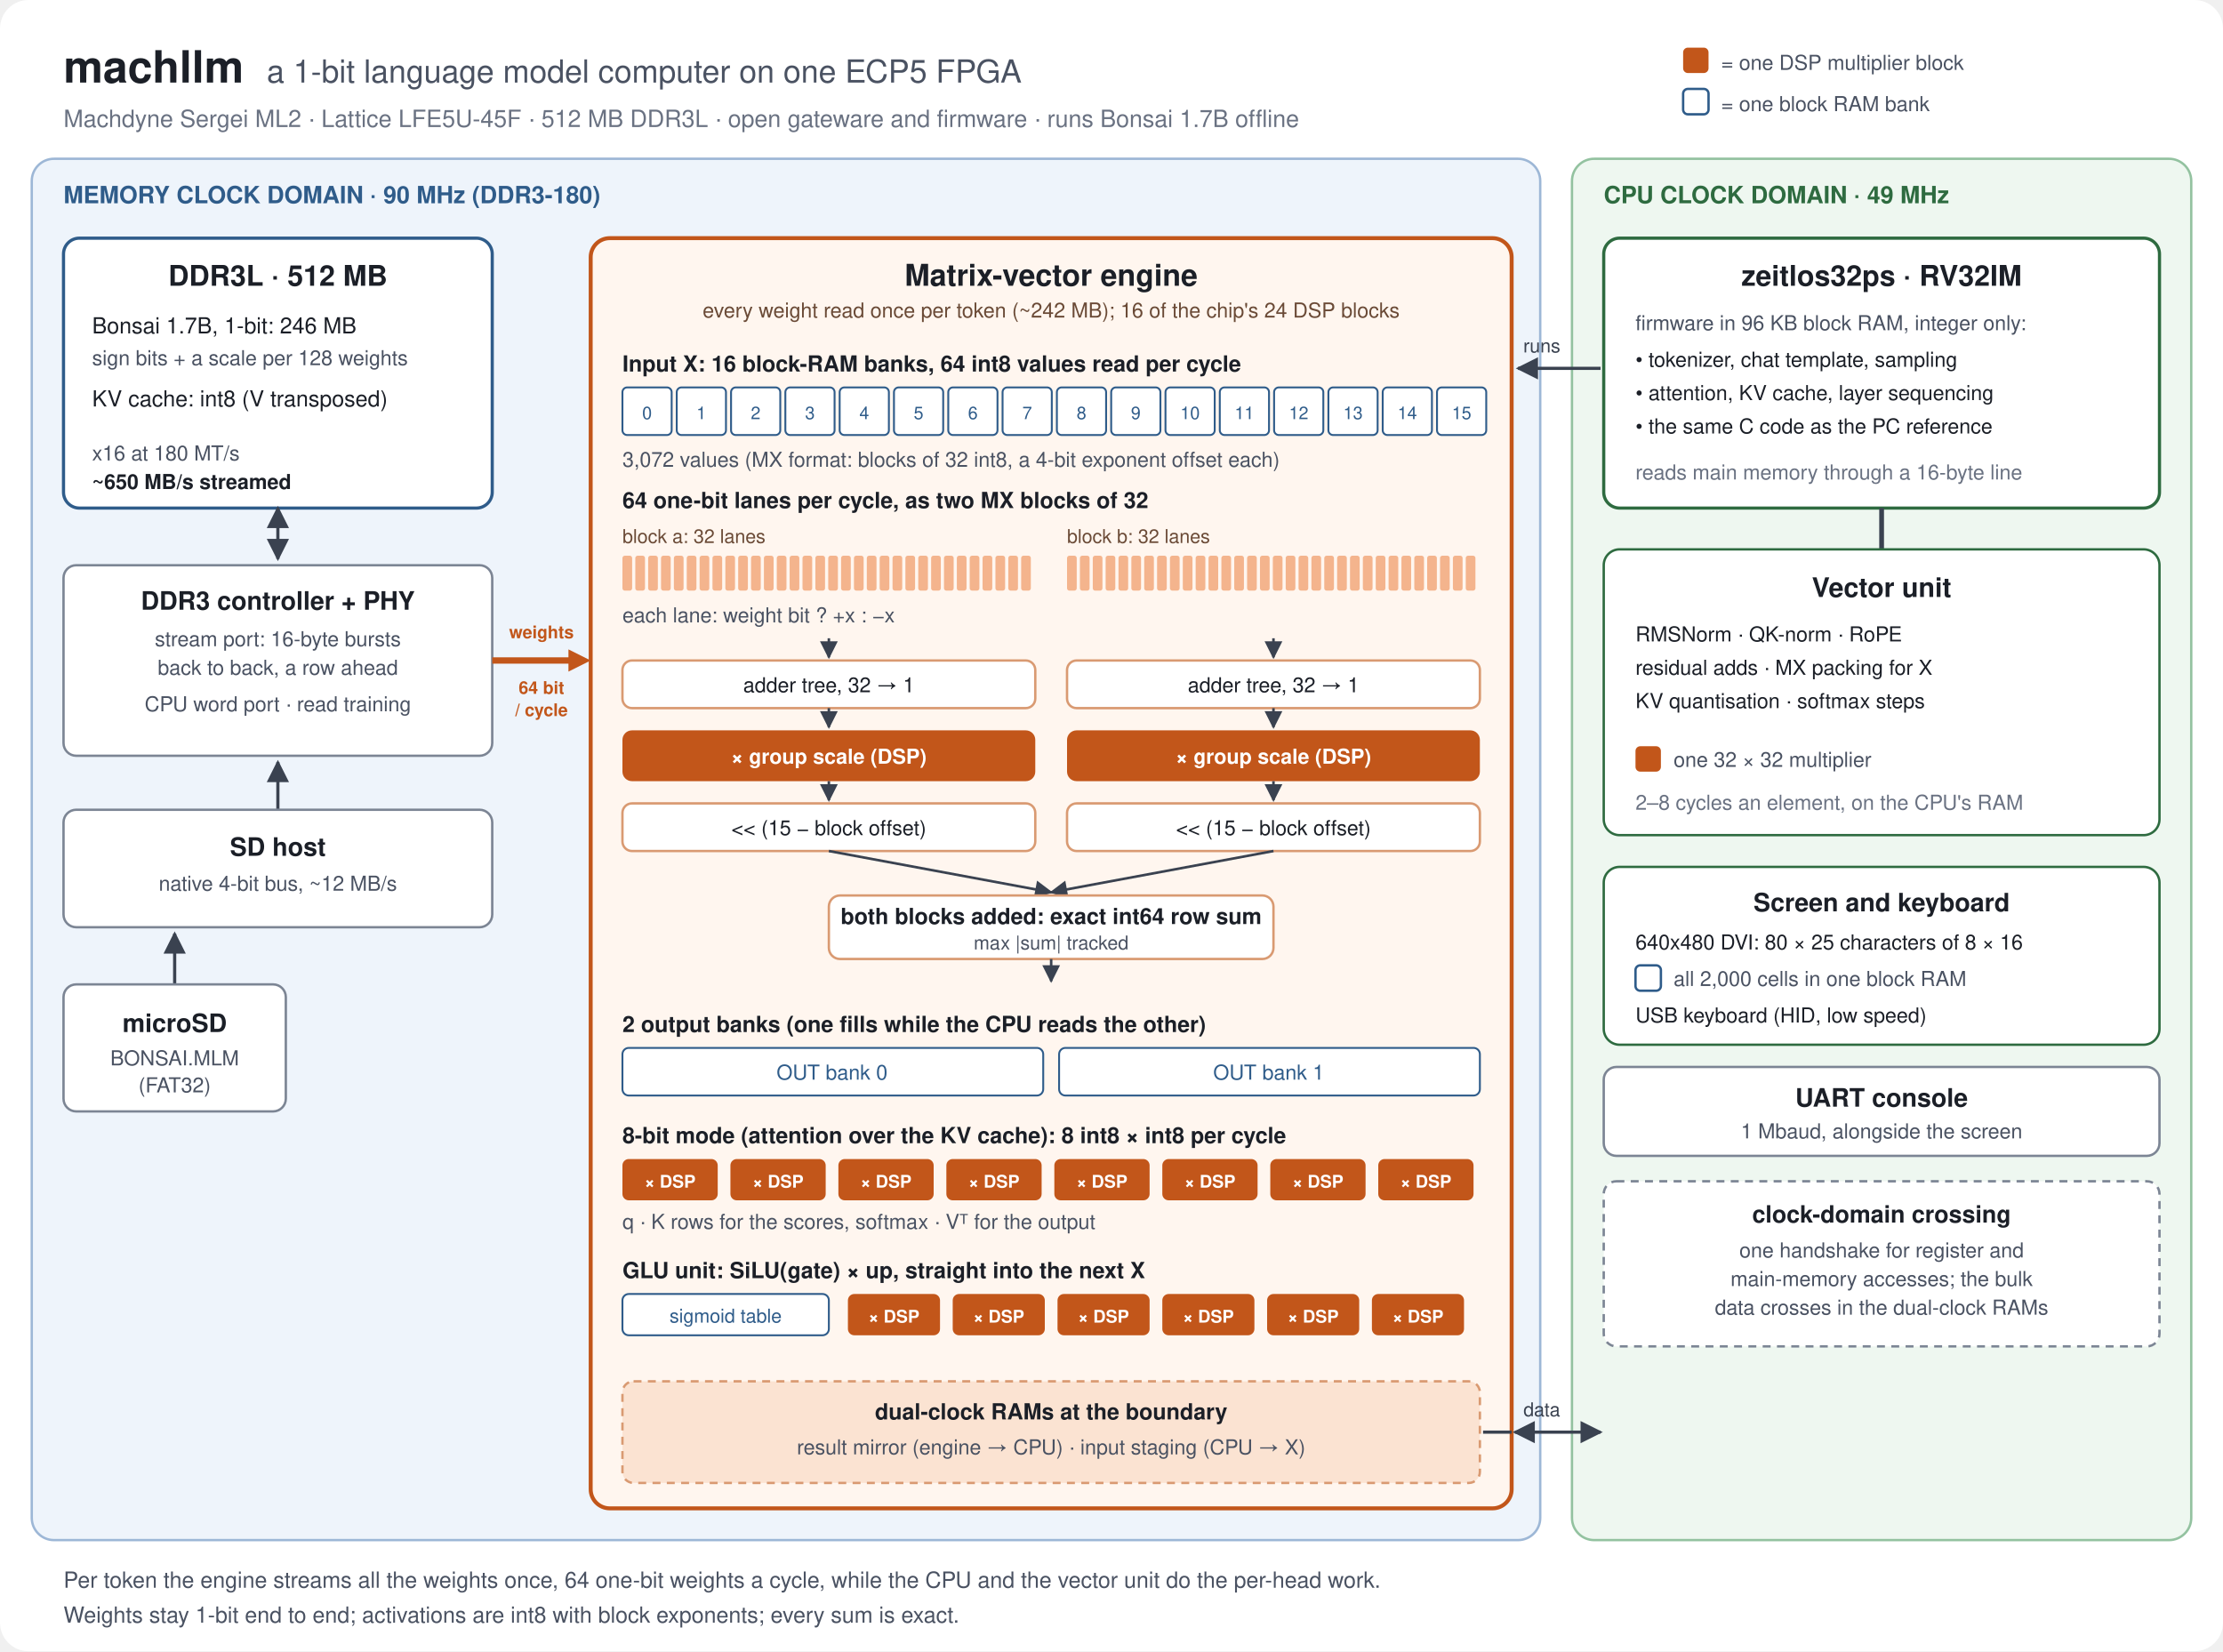
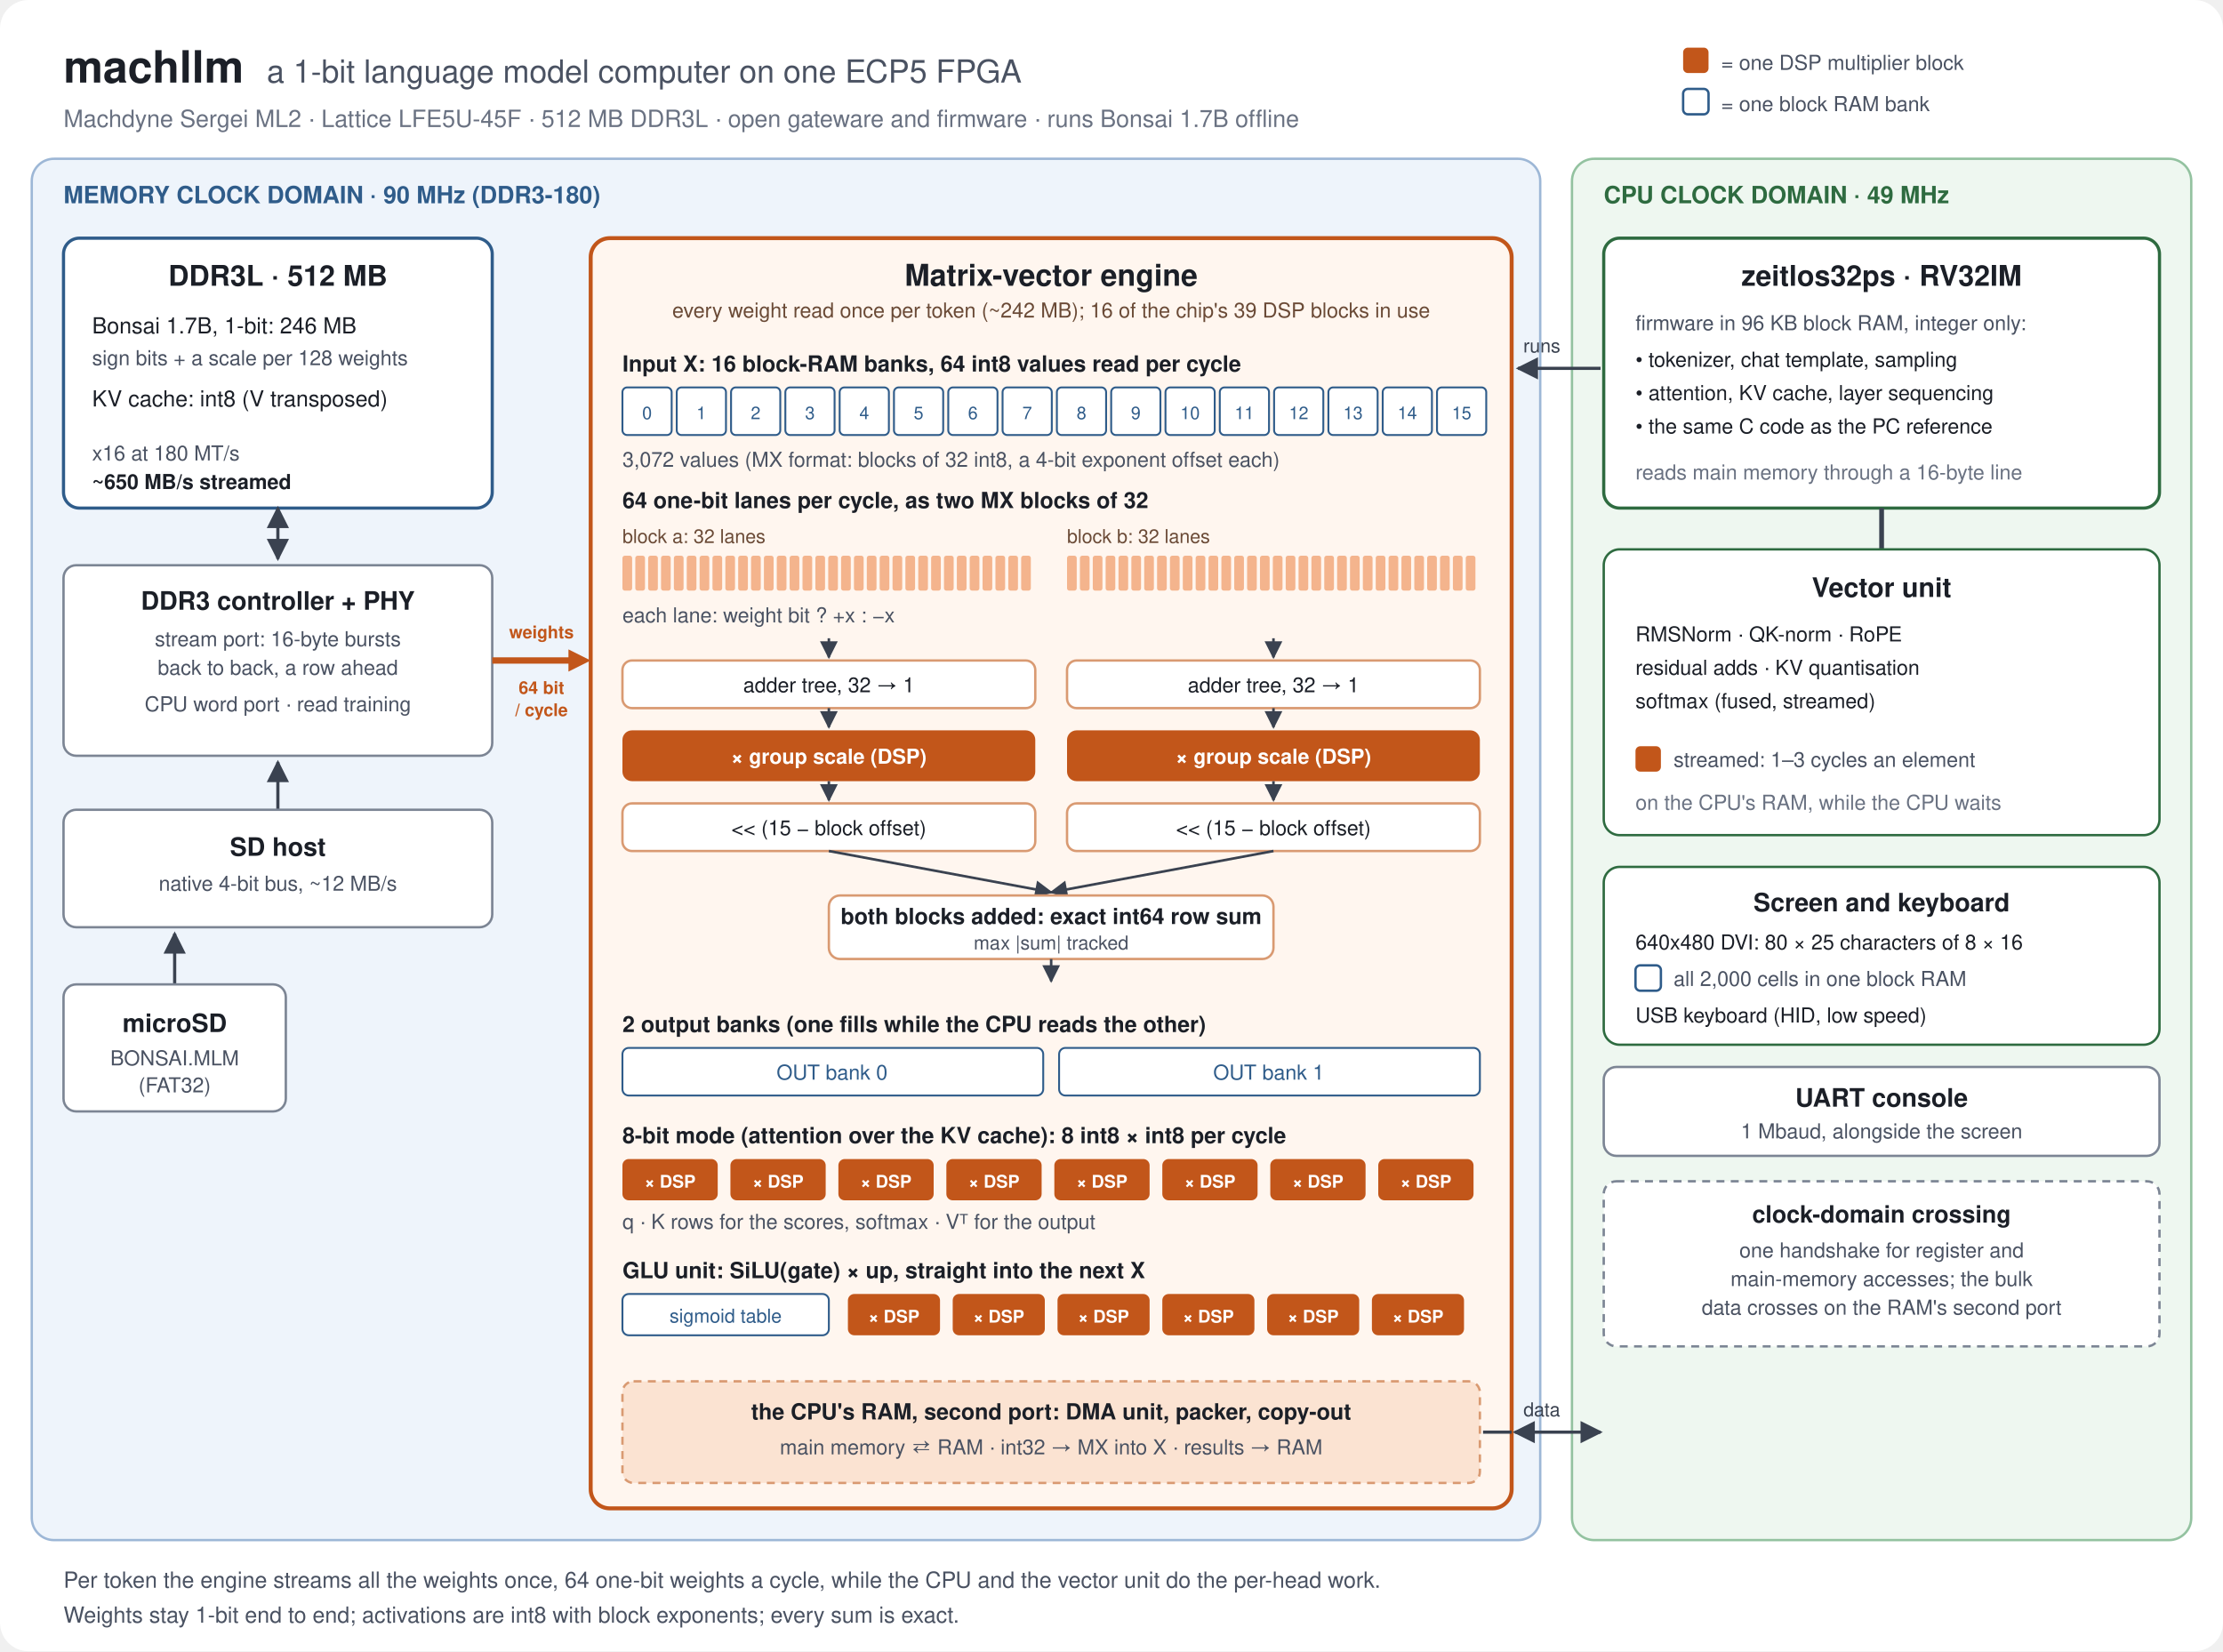
<svg xmlns="http://www.w3.org/2000/svg" viewBox="0 0 1400 1040" width="1400" height="1040" font-family="-apple-system, 'Segoe UI', Helvetica, Arial, sans-serif">
  <defs>
    <marker id="ah" viewBox="0 0 10 10" refX="9" refY="5" markerWidth="7" markerHeight="7" orient="auto-start-reverse">
      <path d="M0,0 L10,5 L0,10 z" fill="#3a4250" />
    </marker>
  </defs>
  <rect x="0" y="0" width="1400" height="1040" rx="18" fill="#ffffff" stroke="none" stroke-width="1.5" />
  <text x="40" y="52" font-size="28" fill="#1b1f27" text-anchor="start" font-weight="700">machllm</text>
  <text x="168" y="52" font-size="20" fill="#4a5262" text-anchor="start">a 1-bit language model computer on one ECP5 FPGA</text>
  <text x="40" y="80" font-size="15" fill="#6a7282" text-anchor="start">Machdyne Sergei ML2 · Lattice LFE5U-45F · 512 MB DDR3L · open gateware and firmware · runs Bonsai 1.7B offline</text>
  <rect x="1060" y="30" width="16" height="16" rx="3" fill="#c2561a" stroke="none" stroke-width="1.5" />
  <text x="1084" y="44" font-size="13" fill="#4a5262" text-anchor="start">= one DSP multiplier block</text>
  <rect x="1060" y="56" width="16" height="16" rx="3" fill="#ffffff" stroke="#2f5c8a" stroke-width="1.5" />
  <text x="1084" y="70" font-size="13" fill="#4a5262" text-anchor="start">= one block RAM bank</text>
  <rect x="20" y="100" width="950" height="870" rx="14" fill="#eef4fb" stroke="#9db7d6" stroke-width="1.5" />
  <text x="40" y="128" font-size="15" fill="#2f5c8a" text-anchor="start" font-weight="700">MEMORY CLOCK DOMAIN · 90 MHz (DDR3-180)</text>
  <rect x="40" y="150" width="270" height="170" rx="10" fill="#fff" stroke="#2f5c8a" stroke-width="2" />
  <text x="175" y="180" font-size="18" fill="#1b1f27" text-anchor="middle" font-weight="700">DDR3L · 512 MB</text>
  <text x="58" y="210" font-size="14" fill="#1b1f27" text-anchor="start">Bonsai 1.7B, 1-bit: 246 MB</text>
  <text x="58" y="230" font-size="13" fill="#4a5262" text-anchor="start">sign bits + a scale per 128 weights</text>
  <text x="58" y="256" font-size="14" fill="#1b1f27" text-anchor="start">KV cache: int8 (V transposed)</text>
  <text x="58" y="290" font-size="13" fill="#4a5262" text-anchor="start">x16 at 180 MT/s</text>
  <text x="58" y="308" font-size="13" fill="#1b1f27" text-anchor="start" font-weight="700">~650 MB/s streamed</text>
  <line x1="175" y1="320" x2="175" y2="352" stroke="#3a4250" stroke-width="2" marker-end="url(#ah)" marker-start="url(#ah)" />
  <rect x="40" y="356" width="270" height="120" rx="8" fill="#fff" stroke="#7c8594" stroke-width="1.5" />
  <text x="175" y="384" font-size="16" fill="#1b1f27" text-anchor="middle" font-weight="700">DDR3 controller + PHY</text>
  <text x="175" y="407" font-size="13" fill="#4a5262" text-anchor="middle">stream port: 16-byte bursts</text>
  <text x="175" y="425" font-size="13" fill="#4a5262" text-anchor="middle">back to back, a row ahead</text>
  <text x="175" y="448" font-size="13" fill="#4a5262" text-anchor="middle">CPU word port · read training</text>
  <line x1="175" y1="510" x2="175" y2="480" stroke="#3a4250" stroke-width="2" marker-end="url(#ah)" />
  <rect x="40" y="510" width="270" height="74" rx="8" fill="#fff" stroke="#7c8594" stroke-width="1.5" />
  <text x="175" y="539" font-size="16" fill="#1b1f27" text-anchor="middle" font-weight="700">SD host</text>
  <text x="175" y="561" font-size="13" fill="#4a5262" text-anchor="middle">native 4-bit bus, ~12 MB/s</text>
  <line x1="110" y1="620" x2="110" y2="588" stroke="#3a4250" stroke-width="2" marker-end="url(#ah)" />
  <rect x="40" y="620" width="140" height="80" rx="8" fill="#fff" stroke="#7c8594" stroke-width="1.5" />
  <text x="110" y="650" font-size="16" fill="#1b1f27" text-anchor="middle" font-weight="700">microSD</text>
  <text x="110" y="671" font-size="13" fill="#4a5262" text-anchor="middle">BONSAI.MLM</text>
  <text x="110" y="688" font-size="13" fill="#4a5262" text-anchor="middle">(FAT32)</text>
  <line x1="310" y1="416" x2="360" y2="416" stroke="#c2561a" stroke-width="4" />
  <polygon points="358,409 372,416 358,423" fill="#c2561a" />
  <text x="341" y="402" font-size="11" fill="#c2561a" text-anchor="middle" font-weight="700">weights</text>
  <text x="341" y="437" font-size="11" fill="#c2561a" text-anchor="middle" font-weight="700">64 bit</text>
  <text x="341" y="451" font-size="11" fill="#c2561a" text-anchor="middle" font-weight="700">/ cycle</text>
  <rect x="372" y="150" width="580" height="800" rx="12" fill="#fff6ef" stroke="#c2561a" stroke-width="2.5" />
  <text x="662.0" y="180" font-size="19" fill="#1b1f27" text-anchor="middle" font-weight="700">Matrix-vector engine</text>
-   <text x="662.0" y="200" font-size="13" fill="#6a4a36" text-anchor="middle">every weight read once per token (~242 MB); 16 of the chip's 24 DSP blocks</text>
+   <text x="662.0" y="200" font-size="13" fill="#6a4a36" text-anchor="middle">every weight read once per token (~242 MB); 16 of the chip's 39 DSP blocks in use</text>
  <text x="392" y="234" font-size="14" fill="#1b1f27" text-anchor="start" font-weight="700">Input X: 16 block-RAM banks, 64 int8 values read per cycle</text>
  <rect x="392.0" y="244" width="31" height="30" rx="3" fill="#ffffff" stroke="#2f5c8a" stroke-width="1.2" />
  <text x="407.5" y="264" font-size="11" fill="#2f5c8a" text-anchor="middle">0</text>
  <rect x="426.2" y="244" width="31" height="30" rx="3" fill="#ffffff" stroke="#2f5c8a" stroke-width="1.2" />
  <text x="441.7" y="264" font-size="11" fill="#2f5c8a" text-anchor="middle">1</text>
  <rect x="460.4" y="244" width="31" height="30" rx="3" fill="#ffffff" stroke="#2f5c8a" stroke-width="1.2" />
  <text x="475.9" y="264" font-size="11" fill="#2f5c8a" text-anchor="middle">2</text>
  <rect x="494.6" y="244" width="31" height="30" rx="3" fill="#ffffff" stroke="#2f5c8a" stroke-width="1.2" />
  <text x="510.1" y="264" font-size="11" fill="#2f5c8a" text-anchor="middle">3</text>
  <rect x="528.8" y="244" width="31" height="30" rx="3" fill="#ffffff" stroke="#2f5c8a" stroke-width="1.2" />
  <text x="544.3" y="264" font-size="11" fill="#2f5c8a" text-anchor="middle">4</text>
  <rect x="563.0" y="244" width="31" height="30" rx="3" fill="#ffffff" stroke="#2f5c8a" stroke-width="1.2" />
  <text x="578.5" y="264" font-size="11" fill="#2f5c8a" text-anchor="middle">5</text>
  <rect x="597.2" y="244" width="31" height="30" rx="3" fill="#ffffff" stroke="#2f5c8a" stroke-width="1.2" />
  <text x="612.7" y="264" font-size="11" fill="#2f5c8a" text-anchor="middle">6</text>
  <rect x="631.4" y="244" width="31" height="30" rx="3" fill="#ffffff" stroke="#2f5c8a" stroke-width="1.2" />
  <text x="646.9" y="264" font-size="11" fill="#2f5c8a" text-anchor="middle">7</text>
  <rect x="665.6" y="244" width="31" height="30" rx="3" fill="#ffffff" stroke="#2f5c8a" stroke-width="1.2" />
  <text x="681.1" y="264" font-size="11" fill="#2f5c8a" text-anchor="middle">8</text>
  <rect x="699.8" y="244" width="31" height="30" rx="3" fill="#ffffff" stroke="#2f5c8a" stroke-width="1.2" />
  <text x="715.3" y="264" font-size="11" fill="#2f5c8a" text-anchor="middle">9</text>
  <rect x="734.0" y="244" width="31" height="30" rx="3" fill="#ffffff" stroke="#2f5c8a" stroke-width="1.2" />
  <text x="749.5" y="264" font-size="11" fill="#2f5c8a" text-anchor="middle">10</text>
  <rect x="768.2" y="244" width="31" height="30" rx="3" fill="#ffffff" stroke="#2f5c8a" stroke-width="1.2" />
  <text x="783.7" y="264" font-size="11" fill="#2f5c8a" text-anchor="middle">11</text>
  <rect x="802.4" y="244" width="31" height="30" rx="3" fill="#ffffff" stroke="#2f5c8a" stroke-width="1.2" />
  <text x="817.9" y="264" font-size="11" fill="#2f5c8a" text-anchor="middle">12</text>
  <rect x="836.6" y="244" width="31" height="30" rx="3" fill="#ffffff" stroke="#2f5c8a" stroke-width="1.2" />
  <text x="852.1" y="264" font-size="11" fill="#2f5c8a" text-anchor="middle">13</text>
  <rect x="870.8" y="244" width="31" height="30" rx="3" fill="#ffffff" stroke="#2f5c8a" stroke-width="1.2" />
  <text x="886.3" y="264" font-size="11" fill="#2f5c8a" text-anchor="middle">14</text>
  <rect x="905.0" y="244" width="31" height="30" rx="3" fill="#ffffff" stroke="#2f5c8a" stroke-width="1.2" />
  <text x="920.5" y="264" font-size="11" fill="#2f5c8a" text-anchor="middle">15</text>
  <text x="392" y="294" font-size="13" fill="#4a5262" text-anchor="start">3,072 values (MX format: blocks of 32 int8, a 4-bit exponent offset each)</text>
  <text x="392" y="320" font-size="14" fill="#1b1f27" text-anchor="start" font-weight="700">64 one-bit lanes per cycle, as two MX blocks of 32</text>
  <text x="392" y="342" font-size="12" fill="#6a4a36" text-anchor="start">block a: 32 lanes</text>
  <rect x="392.0" y="350" width="6.1" height="22" rx="1.5" fill="#f4b48d" stroke="none" stroke-width="1.5" />
  <rect x="400.1" y="350" width="6.1" height="22" rx="1.5" fill="#f4b48d" stroke="none" stroke-width="1.5" />
  <rect x="408.2" y="350" width="6.1" height="22" rx="1.5" fill="#f4b48d" stroke="none" stroke-width="1.5" />
  <rect x="416.3" y="350" width="6.1" height="22" rx="1.5" fill="#f4b48d" stroke="none" stroke-width="1.5" />
  <rect x="424.4" y="350" width="6.1" height="22" rx="1.5" fill="#f4b48d" stroke="none" stroke-width="1.5" />
  <rect x="432.5" y="350" width="6.1" height="22" rx="1.5" fill="#f4b48d" stroke="none" stroke-width="1.5" />
  <rect x="440.6" y="350" width="6.1" height="22" rx="1.5" fill="#f4b48d" stroke="none" stroke-width="1.5" />
  <rect x="448.7" y="350" width="6.1" height="22" rx="1.5" fill="#f4b48d" stroke="none" stroke-width="1.5" />
  <rect x="456.8" y="350" width="6.1" height="22" rx="1.5" fill="#f4b48d" stroke="none" stroke-width="1.5" />
  <rect x="464.9" y="350" width="6.1" height="22" rx="1.5" fill="#f4b48d" stroke="none" stroke-width="1.5" />
  <rect x="473.0" y="350" width="6.1" height="22" rx="1.5" fill="#f4b48d" stroke="none" stroke-width="1.5" />
  <rect x="481.1" y="350" width="6.1" height="22" rx="1.5" fill="#f4b48d" stroke="none" stroke-width="1.5" />
  <rect x="489.2" y="350" width="6.1" height="22" rx="1.5" fill="#f4b48d" stroke="none" stroke-width="1.5" />
  <rect x="497.3" y="350" width="6.1" height="22" rx="1.5" fill="#f4b48d" stroke="none" stroke-width="1.5" />
  <rect x="505.4" y="350" width="6.1" height="22" rx="1.5" fill="#f4b48d" stroke="none" stroke-width="1.5" />
  <rect x="513.5" y="350" width="6.1" height="22" rx="1.5" fill="#f4b48d" stroke="none" stroke-width="1.5" />
  <rect x="521.6" y="350" width="6.1" height="22" rx="1.5" fill="#f4b48d" stroke="none" stroke-width="1.5" />
  <rect x="529.7" y="350" width="6.1" height="22" rx="1.5" fill="#f4b48d" stroke="none" stroke-width="1.5" />
  <rect x="537.8" y="350" width="6.1" height="22" rx="1.5" fill="#f4b48d" stroke="none" stroke-width="1.5" />
  <rect x="545.9" y="350" width="6.1" height="22" rx="1.5" fill="#f4b48d" stroke="none" stroke-width="1.5" />
  <rect x="554.0" y="350" width="6.1" height="22" rx="1.5" fill="#f4b48d" stroke="none" stroke-width="1.5" />
  <rect x="562.1" y="350" width="6.1" height="22" rx="1.5" fill="#f4b48d" stroke="none" stroke-width="1.5" />
  <rect x="570.2" y="350" width="6.1" height="22" rx="1.5" fill="#f4b48d" stroke="none" stroke-width="1.5" />
  <rect x="578.3" y="350" width="6.1" height="22" rx="1.5" fill="#f4b48d" stroke="none" stroke-width="1.5" />
  <rect x="586.4" y="350" width="6.1" height="22" rx="1.5" fill="#f4b48d" stroke="none" stroke-width="1.5" />
  <rect x="594.5" y="350" width="6.1" height="22" rx="1.5" fill="#f4b48d" stroke="none" stroke-width="1.5" />
  <rect x="602.6" y="350" width="6.1" height="22" rx="1.5" fill="#f4b48d" stroke="none" stroke-width="1.5" />
  <rect x="610.7" y="350" width="6.1" height="22" rx="1.5" fill="#f4b48d" stroke="none" stroke-width="1.5" />
  <rect x="618.8" y="350" width="6.1" height="22" rx="1.5" fill="#f4b48d" stroke="none" stroke-width="1.5" />
  <rect x="626.9" y="350" width="6.1" height="22" rx="1.5" fill="#f4b48d" stroke="none" stroke-width="1.5" />
  <rect x="635.0" y="350" width="6.1" height="22" rx="1.5" fill="#f4b48d" stroke="none" stroke-width="1.5" />
  <rect x="643.1" y="350" width="6.1" height="22" rx="1.5" fill="#f4b48d" stroke="none" stroke-width="1.5" />
  <text x="672" y="342" font-size="12" fill="#6a4a36" text-anchor="start">block b: 32 lanes</text>
  <rect x="672.0" y="350" width="6.1" height="22" rx="1.5" fill="#f4b48d" stroke="none" stroke-width="1.5" />
  <rect x="680.1" y="350" width="6.1" height="22" rx="1.5" fill="#f4b48d" stroke="none" stroke-width="1.5" />
  <rect x="688.2" y="350" width="6.1" height="22" rx="1.5" fill="#f4b48d" stroke="none" stroke-width="1.5" />
  <rect x="696.3" y="350" width="6.1" height="22" rx="1.5" fill="#f4b48d" stroke="none" stroke-width="1.5" />
  <rect x="704.4" y="350" width="6.1" height="22" rx="1.5" fill="#f4b48d" stroke="none" stroke-width="1.5" />
  <rect x="712.5" y="350" width="6.1" height="22" rx="1.5" fill="#f4b48d" stroke="none" stroke-width="1.5" />
  <rect x="720.6" y="350" width="6.1" height="22" rx="1.5" fill="#f4b48d" stroke="none" stroke-width="1.5" />
  <rect x="728.7" y="350" width="6.1" height="22" rx="1.5" fill="#f4b48d" stroke="none" stroke-width="1.5" />
  <rect x="736.8" y="350" width="6.1" height="22" rx="1.5" fill="#f4b48d" stroke="none" stroke-width="1.5" />
  <rect x="744.9" y="350" width="6.1" height="22" rx="1.5" fill="#f4b48d" stroke="none" stroke-width="1.5" />
  <rect x="753.0" y="350" width="6.1" height="22" rx="1.5" fill="#f4b48d" stroke="none" stroke-width="1.5" />
  <rect x="761.1" y="350" width="6.1" height="22" rx="1.5" fill="#f4b48d" stroke="none" stroke-width="1.5" />
  <rect x="769.2" y="350" width="6.1" height="22" rx="1.5" fill="#f4b48d" stroke="none" stroke-width="1.5" />
  <rect x="777.3" y="350" width="6.1" height="22" rx="1.5" fill="#f4b48d" stroke="none" stroke-width="1.5" />
  <rect x="785.4" y="350" width="6.1" height="22" rx="1.5" fill="#f4b48d" stroke="none" stroke-width="1.5" />
  <rect x="793.5" y="350" width="6.1" height="22" rx="1.5" fill="#f4b48d" stroke="none" stroke-width="1.5" />
  <rect x="801.6" y="350" width="6.1" height="22" rx="1.5" fill="#f4b48d" stroke="none" stroke-width="1.5" />
  <rect x="809.7" y="350" width="6.1" height="22" rx="1.5" fill="#f4b48d" stroke="none" stroke-width="1.5" />
  <rect x="817.8" y="350" width="6.1" height="22" rx="1.5" fill="#f4b48d" stroke="none" stroke-width="1.5" />
  <rect x="825.9" y="350" width="6.1" height="22" rx="1.5" fill="#f4b48d" stroke="none" stroke-width="1.5" />
  <rect x="834.0" y="350" width="6.1" height="22" rx="1.5" fill="#f4b48d" stroke="none" stroke-width="1.5" />
  <rect x="842.1" y="350" width="6.1" height="22" rx="1.5" fill="#f4b48d" stroke="none" stroke-width="1.5" />
  <rect x="850.2" y="350" width="6.1" height="22" rx="1.5" fill="#f4b48d" stroke="none" stroke-width="1.5" />
  <rect x="858.3" y="350" width="6.1" height="22" rx="1.5" fill="#f4b48d" stroke="none" stroke-width="1.5" />
  <rect x="866.4" y="350" width="6.1" height="22" rx="1.5" fill="#f4b48d" stroke="none" stroke-width="1.5" />
  <rect x="874.5" y="350" width="6.1" height="22" rx="1.5" fill="#f4b48d" stroke="none" stroke-width="1.5" />
  <rect x="882.6" y="350" width="6.1" height="22" rx="1.5" fill="#f4b48d" stroke="none" stroke-width="1.5" />
  <rect x="890.7" y="350" width="6.1" height="22" rx="1.5" fill="#f4b48d" stroke="none" stroke-width="1.5" />
  <rect x="898.8" y="350" width="6.1" height="22" rx="1.5" fill="#f4b48d" stroke="none" stroke-width="1.5" />
  <rect x="906.9" y="350" width="6.1" height="22" rx="1.5" fill="#f4b48d" stroke="none" stroke-width="1.5" />
  <rect x="915.0" y="350" width="6.1" height="22" rx="1.5" fill="#f4b48d" stroke="none" stroke-width="1.5" />
  <rect x="923.1" y="350" width="6.1" height="22" rx="1.5" fill="#f4b48d" stroke="none" stroke-width="1.5" />
  <text x="392" y="392" font-size="13" fill="#4a5262" text-anchor="start">each lane: weight bit ? +x : −x</text>
  <line x1="522.0" y1="402" x2="522.0" y2="414" stroke="#3a4250" stroke-width="1.6" marker-end="url(#ah)" />
  <rect x="392" y="416" width="260" height="30" rx="6" fill="#fff" stroke="#d99a72" stroke-width="1.5" />
  <text x="522.0" y="436" font-size="13" fill="#1b1f27" text-anchor="middle">adder tree, 32 → 1</text>
  <line x1="522.0" y1="446" x2="522.0" y2="458" stroke="#3a4250" stroke-width="1.6" marker-end="url(#ah)" />
  <rect x="392" y="460" width="260" height="32" rx="6" fill="#c2561a" stroke="none" stroke-width="1.5" />
  <text x="522.0" y="481" font-size="13" fill="#ffffff" text-anchor="middle" font-weight="700">× group scale (DSP)</text>
  <line x1="522.0" y1="492" x2="522.0" y2="504" stroke="#3a4250" stroke-width="1.6" marker-end="url(#ah)" />
  <rect x="392" y="506" width="260" height="30" rx="6" fill="#fff" stroke="#d99a72" stroke-width="1.5" />
  <text x="522.0" y="526" font-size="13" fill="#1b1f27" text-anchor="middle">&lt;&lt; (15 − block offset)</text>
  <line x1="522.0" y1="536" x2="662.0" y2="562" stroke="#3a4250" stroke-width="1.6" marker-end="url(#ah)" />
  <line x1="802.0" y1="402" x2="802.0" y2="414" stroke="#3a4250" stroke-width="1.6" marker-end="url(#ah)" />
  <rect x="672" y="416" width="260" height="30" rx="6" fill="#fff" stroke="#d99a72" stroke-width="1.5" />
  <text x="802.0" y="436" font-size="13" fill="#1b1f27" text-anchor="middle">adder tree, 32 → 1</text>
  <line x1="802.0" y1="446" x2="802.0" y2="458" stroke="#3a4250" stroke-width="1.6" marker-end="url(#ah)" />
  <rect x="672" y="460" width="260" height="32" rx="6" fill="#c2561a" stroke="none" stroke-width="1.5" />
  <text x="802.0" y="481" font-size="13" fill="#ffffff" text-anchor="middle" font-weight="700">× group scale (DSP)</text>
  <line x1="802.0" y1="492" x2="802.0" y2="504" stroke="#3a4250" stroke-width="1.6" marker-end="url(#ah)" />
  <rect x="672" y="506" width="260" height="30" rx="6" fill="#fff" stroke="#d99a72" stroke-width="1.5" />
  <text x="802.0" y="526" font-size="13" fill="#1b1f27" text-anchor="middle">&lt;&lt; (15 − block offset)</text>
  <line x1="802.0" y1="536" x2="662.0" y2="562" stroke="#3a4250" stroke-width="1.6" marker-end="url(#ah)" />
  <rect x="522" y="564" width="280" height="40" rx="7" fill="#fff" stroke="#d99a72" stroke-width="1.5" />
  <text x="662.0" y="582" font-size="14" fill="#1b1f27" text-anchor="middle" font-weight="700">both blocks added: exact int64 row sum</text>
  <text x="662.0" y="598" font-size="12" fill="#4a5262" text-anchor="middle">max |sum| tracked</text>
  <line x1="662.0" y1="604" x2="662.0" y2="618" stroke="#3a4250" stroke-width="1.6" marker-end="url(#ah)" />
  <text x="392" y="650" font-size="14" fill="#1b1f27" text-anchor="start" font-weight="700">2 output banks (one fills while the CPU reads the other)</text>
  <rect x="392" y="660" width="265" height="30" rx="4" fill="#ffffff" stroke="#2f5c8a" stroke-width="1.2" />
  <text x="524" y="680" font-size="13" fill="#2f5c8a" text-anchor="middle">OUT bank 0</text>
  <rect x="667" y="660" width="265" height="30" rx="4" fill="#ffffff" stroke="#2f5c8a" stroke-width="1.2" />
  <text x="799" y="680" font-size="13" fill="#2f5c8a" text-anchor="middle">OUT bank 1</text>
  <text x="392" y="720" font-size="14" fill="#1b1f27" text-anchor="start" font-weight="700">8-bit mode (attention over the KV cache): 8 int8 × int8 per cycle</text>
  <rect x="392" y="730" width="60" height="26" rx="4" fill="#c2561a" stroke="none" stroke-width="1.5" />
  <text x="422" y="748" font-size="11" fill="#ffffff" text-anchor="middle" font-weight="700">× DSP</text>
  <rect x="460" y="730" width="60" height="26" rx="4" fill="#c2561a" stroke="none" stroke-width="1.5" />
  <text x="490" y="748" font-size="11" fill="#ffffff" text-anchor="middle" font-weight="700">× DSP</text>
  <rect x="528" y="730" width="60" height="26" rx="4" fill="#c2561a" stroke="none" stroke-width="1.5" />
  <text x="558" y="748" font-size="11" fill="#ffffff" text-anchor="middle" font-weight="700">× DSP</text>
  <rect x="596" y="730" width="60" height="26" rx="4" fill="#c2561a" stroke="none" stroke-width="1.5" />
  <text x="626" y="748" font-size="11" fill="#ffffff" text-anchor="middle" font-weight="700">× DSP</text>
  <rect x="664" y="730" width="60" height="26" rx="4" fill="#c2561a" stroke="none" stroke-width="1.5" />
  <text x="694" y="748" font-size="11" fill="#ffffff" text-anchor="middle" font-weight="700">× DSP</text>
  <rect x="732" y="730" width="60" height="26" rx="4" fill="#c2561a" stroke="none" stroke-width="1.5" />
  <text x="762" y="748" font-size="11" fill="#ffffff" text-anchor="middle" font-weight="700">× DSP</text>
  <rect x="800" y="730" width="60" height="26" rx="4" fill="#c2561a" stroke="none" stroke-width="1.5" />
  <text x="830" y="748" font-size="11" fill="#ffffff" text-anchor="middle" font-weight="700">× DSP</text>
  <rect x="868" y="730" width="60" height="26" rx="4" fill="#c2561a" stroke="none" stroke-width="1.5" />
  <text x="898" y="748" font-size="11" fill="#ffffff" text-anchor="middle" font-weight="700">× DSP</text>
  <text x="392" y="774" font-size="13" fill="#4a5262" text-anchor="start">q · K rows for the scores, softmax · Vᵀ for the output</text>
  <text x="392" y="805" font-size="14" fill="#1b1f27" text-anchor="start" font-weight="700">GLU unit: SiLU(gate) × up, straight into the next X</text>
  <rect x="392" y="815" width="130" height="26" rx="4" fill="#fff" stroke="#2f5c8a" stroke-width="1.2" />
  <text x="457" y="833" font-size="12" fill="#2f5c8a" text-anchor="middle">sigmoid table</text>
  <rect x="534" y="815" width="58" height="26" rx="4" fill="#c2561a" stroke="none" stroke-width="1.5" />
  <text x="563" y="833" font-size="11" fill="#ffffff" text-anchor="middle" font-weight="700">× DSP</text>
  <rect x="600" y="815" width="58" height="26" rx="4" fill="#c2561a" stroke="none" stroke-width="1.5" />
  <text x="629" y="833" font-size="11" fill="#ffffff" text-anchor="middle" font-weight="700">× DSP</text>
  <rect x="666" y="815" width="58" height="26" rx="4" fill="#c2561a" stroke="none" stroke-width="1.5" />
  <text x="695" y="833" font-size="11" fill="#ffffff" text-anchor="middle" font-weight="700">× DSP</text>
  <rect x="732" y="815" width="58" height="26" rx="4" fill="#c2561a" stroke="none" stroke-width="1.5" />
  <text x="761" y="833" font-size="11" fill="#ffffff" text-anchor="middle" font-weight="700">× DSP</text>
  <rect x="798" y="815" width="58" height="26" rx="4" fill="#c2561a" stroke="none" stroke-width="1.5" />
  <text x="827" y="833" font-size="11" fill="#ffffff" text-anchor="middle" font-weight="700">× DSP</text>
  <rect x="864" y="815" width="58" height="26" rx="4" fill="#c2561a" stroke="none" stroke-width="1.5" />
  <text x="893" y="833" font-size="11" fill="#ffffff" text-anchor="middle" font-weight="700">× DSP</text>
  <rect x="392" y="870" width="540" height="64" rx="7" fill="#fbe3d2" stroke="#d99a72" stroke-width="1.5" stroke-dasharray="5 4" />
-   <text x="662.0" y="894" font-size="14" fill="#1b1f27" text-anchor="middle" font-weight="700">dual-clock RAMs at the boundary</text>
-   <text x="662.0" y="916" font-size="13" fill="#4a5262" text-anchor="middle">result mirror (engine → CPU) · input staging (CPU → X)</text>
+   <text x="662.0" y="894" font-size="14" fill="#1b1f27" text-anchor="middle" font-weight="700">the CPU's RAM, second port: DMA unit, packer, copy-out</text>
+   <text x="662.0" y="916" font-size="13" fill="#4a5262" text-anchor="middle">main memory ⇄ RAM · int32 → MX into X · results → RAM</text>
  <rect x="990" y="100" width="390" height="870" rx="14" fill="#eef7f0" stroke="#93c2a0" stroke-width="1.5" />
  <text x="1010" y="128" font-size="15" fill="#2e6b40" text-anchor="start" font-weight="700">CPU CLOCK DOMAIN · 49 MHz</text>
  <rect x="1010" y="150" width="350" height="170" rx="10" fill="#fff" stroke="#2e6b40" stroke-width="2" />
  <text x="1185" y="180" font-size="18" fill="#1b1f27" text-anchor="middle" font-weight="700">zeitlos32ps · RV32IM</text>
  <text x="1030" y="208" font-size="13" fill="#4a5262" text-anchor="start">firmware in 96 KB block RAM, integer only:</text>
  <text x="1030" y="231" font-size="13" fill="#1b1f27" text-anchor="start">• tokenizer, chat template, sampling</text>
  <text x="1030" y="252" font-size="13" fill="#1b1f27" text-anchor="start">• attention, KV cache, layer sequencing</text>
  <text x="1030" y="273" font-size="13" fill="#1b1f27" text-anchor="start">• the same C code as the PC reference</text>
  <text x="1030" y="302" font-size="13" fill="#6a7282" text-anchor="start">reads main memory through a 16-byte line</text>
  <line x1="1185" y1="320" x2="1185" y2="346" stroke="#3a4250" stroke-width="3" />
  <rect x="1010" y="346" width="350" height="180" rx="10" fill="#fff" stroke="#2e6b40" stroke-width="1.5" />
  <text x="1185" y="376" font-size="17" fill="#1b1f27" text-anchor="middle" font-weight="700">Vector unit</text>
  <text x="1030" y="404" font-size="13" fill="#1b1f27" text-anchor="start">RMSNorm · QK-norm · RoPE</text>
-   <text x="1030" y="425" font-size="13" fill="#1b1f27" text-anchor="start">residual adds · MX packing for X</text>
-   <text x="1030" y="446" font-size="13" fill="#1b1f27" text-anchor="start">KV quantisation · softmax steps</text>
+   <text x="1030" y="425" font-size="13" fill="#1b1f27" text-anchor="start">residual adds · KV quantisation</text>
+   <text x="1030" y="446" font-size="13" fill="#1b1f27" text-anchor="start">softmax (fused, streamed)</text>
  <rect x="1030" y="470" width="16" height="16" rx="3" fill="#c2561a" stroke="none" stroke-width="1.5" />
-   <text x="1054" y="483" font-size="13" fill="#4a5262" text-anchor="start">one 32 × 32 multiplier</text>
-   <text x="1030" y="510" font-size="13" fill="#6a7282" text-anchor="start">2–8 cycles an element, on the CPU's RAM</text>
+   <text x="1054" y="483" font-size="13" fill="#4a5262" text-anchor="start">streamed: 1–3 cycles an element</text>
+   <text x="1030" y="510" font-size="13" fill="#6a7282" text-anchor="start">on the CPU's RAM, while the CPU waits</text>
  <rect x="1010" y="546" width="350" height="112" rx="10" fill="#fff" stroke="#2e6b40" stroke-width="1.5" />
  <text x="1185" y="574" font-size="16" fill="#1b1f27" text-anchor="middle" font-weight="700">Screen and keyboard</text>
  <text x="1030" y="598" font-size="13" fill="#1b1f27" text-anchor="start">640x480 DVI: 80 × 25 characters of 8 × 16</text>
  <rect x="1030" y="608" width="16" height="16" rx="3" fill="#ffffff" stroke="#2f5c8a" stroke-width="1.5" />
  <text x="1054" y="621" font-size="13" fill="#4a5262" text-anchor="start">all 2,000 cells in one block RAM</text>
  <text x="1030" y="644" font-size="13" fill="#1b1f27" text-anchor="start">USB keyboard (HID, low speed)</text>
  <rect x="1010" y="672" width="350" height="56" rx="8" fill="#fff" stroke="#7c8594" stroke-width="1.5" />
  <text x="1185" y="697" font-size="16" fill="#1b1f27" text-anchor="middle" font-weight="700">UART console</text>
  <text x="1185" y="717" font-size="13" fill="#4a5262" text-anchor="middle">1 Mbaud, alongside the screen</text>
  <rect x="1010" y="744" width="350" height="104" rx="8" fill="#fff" stroke="#7c8594" stroke-width="1.5" stroke-dasharray="5 4" />
  <text x="1185" y="770" font-size="15" fill="#1b1f27" text-anchor="middle" font-weight="700">clock-domain crossing</text>
  <text x="1185" y="792" font-size="13" fill="#4a5262" text-anchor="middle">one handshake for register and</text>
  <text x="1185" y="810" font-size="13" fill="#4a5262" text-anchor="middle">main-memory accesses; the bulk</text>
-   <text x="1185" y="828" font-size="13" fill="#4a5262" text-anchor="middle">data crosses in the dual-clock RAMs</text>
+   <text x="1185" y="828" font-size="13" fill="#4a5262" text-anchor="middle">data crosses on the RAM's second port</text>
  <line x1="1008" y1="232" x2="956" y2="232" stroke="#3a4250" stroke-width="2" marker-end="url(#ah)" />
  <text x="971.0" y="222" font-size="12" fill="#3a4250" text-anchor="middle">runs</text>
  <line x1="954" y1="902" x2="1008" y2="902" stroke="#3a4250" stroke-width="2" marker-end="url(#ah)" marker-start="url(#ah)" />
  <text x="971.0" y="892" font-size="12" fill="#3a4250" text-anchor="middle">data</text>
  <line x1="952" y1="902" x2="934" y2="902" stroke="#3a4250" stroke-width="2" />
  <text x="40" y="1000" font-size="14" fill="#4a5262" text-anchor="start">Per token the engine streams all the weights once, 64 one-bit weights a cycle, while the CPU and the vector unit do the per-head work.</text>
  <text x="40" y="1022" font-size="14" fill="#4a5262" text-anchor="start">Weights stay 1-bit end to end; activations are int8 with block exponents; every sum is exact.</text>
</svg>
